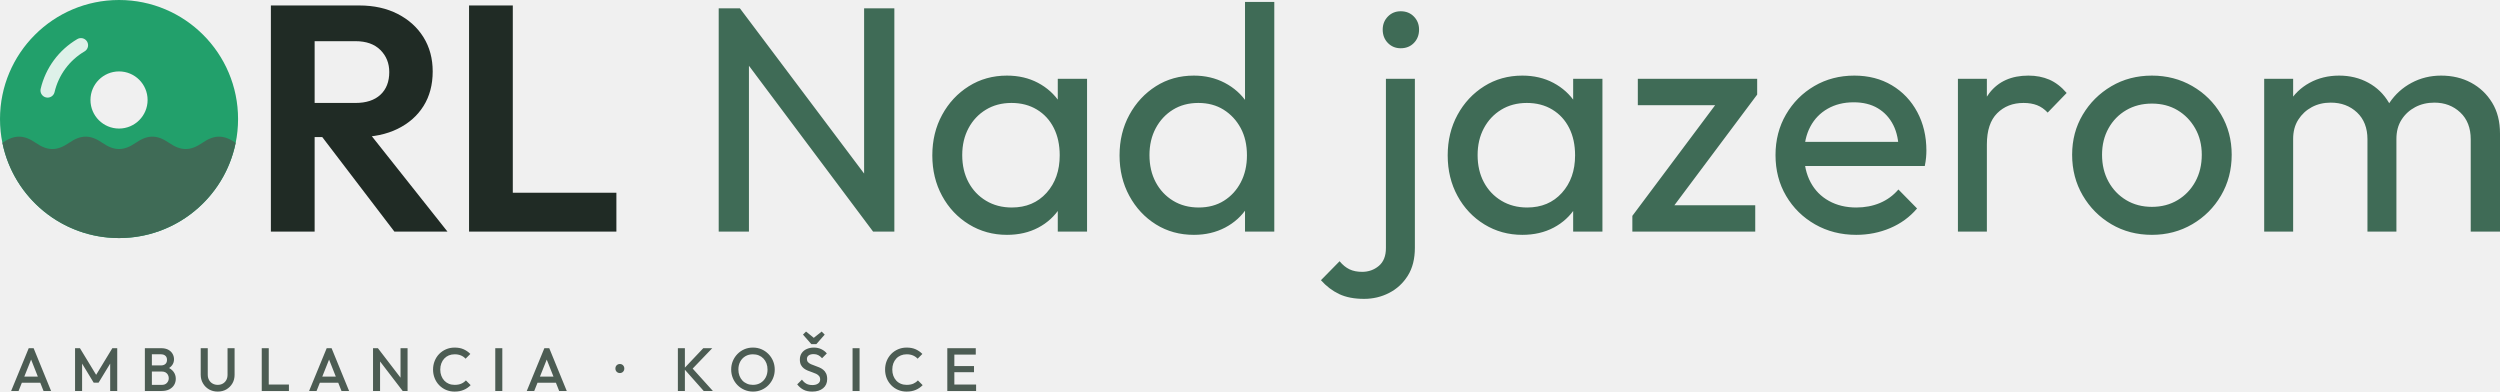
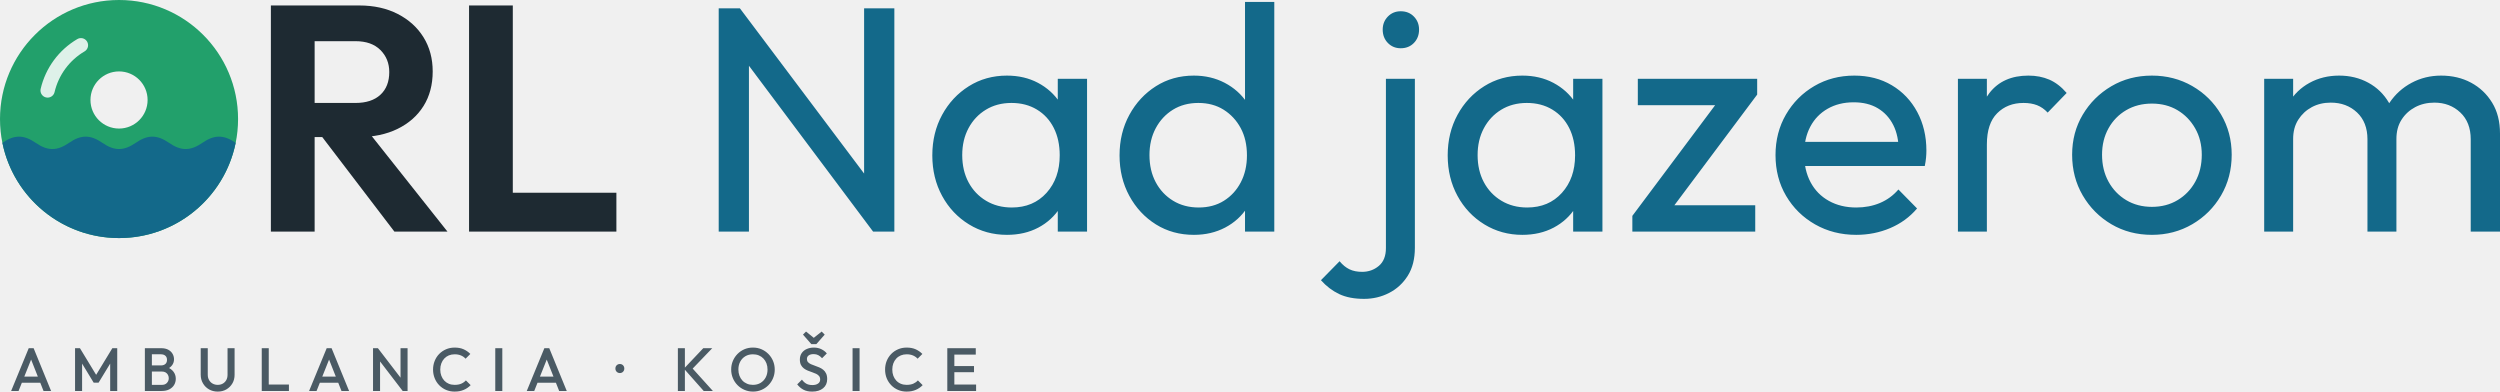
<svg xmlns="http://www.w3.org/2000/svg" viewBox="3.00 15.00 777.10 121.72" role="img">
  <g transform="translate(3.00 15.00) scale(0.74)">
    <path d="M0 50 A50 50 0 1 0 100 50 A50 50 0 1 0 0 50 Z M38 42 A12 12 0 1 1 62 42 A12 12 0 1 1 38 42 Z" fill="#22A06B" />
-     <path d="M1 60 C6.04 56.53 9.96 56.53 15 60 C20.04 63.47 23.96 63.47 29 60 C34.04 56.53 37.96 56.53 43 60 C48.04 63.47 51.96 63.47 57 60 C62.04 56.53 65.96 56.53 71 60 C76.04 63.47 79.96 63.47 85 60 C90.04 56.53 93.96 56.53 99 60 L98.99 60 A50 50 0 0 1 1.01 60 Z" fill="#3F6B56" />
+     <path d="M1 60 C6.04 56.53 9.96 56.53 15 60 C20.04 63.47 23.96 63.47 29 60 C34.04 56.53 37.96 56.53 43 60 C48.04 63.47 51.96 63.47 57 60 C62.04 56.53 65.96 56.53 71 60 C76.04 63.47 79.96 63.47 85 60 C90.04 56.53 93.96 56.53 99 60 L98.99 60 A50 50 0 0 1 1.01 60 Z" fill="#13698A" />
    <path d="M20 38 A30 30 0 0 1 34 19" fill="none" stroke="#FFFFFF" stroke-width="6" stroke-linecap="round" opacity="0.85" />
  </g>
-   <path d="M97.2 57.6V47H113.5Q118.5 47 121.25 44.45Q124 41.9 124 37.4Q124 33.3 121.25 30.55Q118.5 27.8 113.5 27.8H97.2V16.7H114.7Q121.5 16.7 126.65 19.35Q131.8 22 134.65 26.6Q137.5 31.2 137.5 37.2Q137.5 43.4 134.65 47.95Q131.8 52.5 126.6 55.05Q121.4 57.6 114.5 57.6ZM87.2 87V16.7H100.8V87ZM125.6 87 102.4 56.6 114.9 52.7 142.1 87ZM148.8 87V16.7H162.4V87ZM158.8 87V74.9H194.6V87Z" fill="#202B25" />
-   <path d="M226.4 87V17.6H233L235.8 28.5V87ZM274.4 87 231.8 30.1 233 17.6 275.7 74.4ZM274.4 87 271.6 76.7V17.6H281V87ZM316 88Q309.5 88 304.2 84.75Q298.9 81.5 295.85 75.9Q292.8 70.3 292.8 63.3Q292.8 56.3 295.85 50.7Q298.9 45.1 304.15 41.8Q309.4 38.5 316 38.5Q321.4 38.5 325.65 40.75Q329.9 43 332.5 46.95Q335.1 50.9 335.4 56.1V70.4Q335.1 75.5 332.55 79.5Q330 83.5 325.75 85.75Q321.5 88 316 88ZM317.5 79.5Q324.2 79.5 328.3 74.95Q332.4 70.4 332.4 63.3Q332.4 58.4 330.55 54.75Q328.7 51.1 325.3 49.05Q321.9 47 317.4 47Q312.9 47 309.45 49.1Q306 51.2 304.05 54.85Q302.1 58.5 302.1 63.2Q302.1 68 304.05 71.65Q306 75.3 309.5 77.4Q313 79.5 317.5 79.5ZM331.8 87V74.2L333.5 62.6L331.8 51.1V39.5H340.9V87ZM374.1 88Q367.5 88 362.3 84.75Q357.1 81.5 354.05 75.9Q351 70.3 351 63.3Q351 56.3 354.05 50.7Q357.1 45.1 362.3 41.8Q367.5 38.5 374.1 38.5Q379.4 38.5 383.7 40.75Q388 43 390.65 46.95Q393.3 50.9 393.6 56.1V70.4Q393.3 75.5 390.7 79.5Q388.1 83.5 383.8 85.75Q379.5 88 374.1 88ZM375.6 79.5Q380.1 79.5 383.45 77.4Q386.8 75.3 388.7 71.65Q390.6 68 390.6 63.3Q390.6 58.4 388.65 54.8Q386.7 51.2 383.35 49.1Q380 47 375.5 47Q371 47 367.6 49.1Q364.2 51.2 362.25 54.85Q360.3 58.5 360.3 63.2Q360.3 68 362.25 71.65Q364.2 75.3 367.65 77.4Q371.1 79.5 375.6 79.5ZM399.1 87H390V74.2L391.7 62.6L390 51.1V15.6H399.1ZM427 107.9Q422.4 107.9 419.25 106.4Q416.1 104.9 413.6 102.1L419.4 96.2Q420.8 97.9 422.45 98.7Q424.1 99.5 426.4 99.5Q429.4 99.5 431.6 97.65Q433.8 95.8 433.8 92.1V39.5H442.8V92Q442.8 97.2 440.6 100.7Q438.4 104.2 434.8 106.05Q431.2 107.9 427 107.9ZM438.4 30Q436 30 434.4 28.35Q432.8 26.7 432.8 24.2Q432.8 21.8 434.4 20.15Q436 18.5 438.4 18.5Q440.9 18.5 442.5 20.15Q444.1 21.8 444.1 24.2Q444.1 26.7 442.5 28.35Q440.9 30 438.4 30ZM476.2 88Q469.7 88 464.4 84.75Q459.1 81.5 456.05 75.9Q453 70.3 453 63.3Q453 56.3 456.05 50.7Q459.1 45.1 464.35 41.8Q469.6 38.5 476.2 38.5Q481.6 38.5 485.85 40.75Q490.1 43 492.7 46.95Q495.3 50.9 495.6 56.1V70.4Q495.3 75.5 492.75 79.5Q490.2 83.5 485.95 85.75Q481.7 88 476.2 88ZM477.7 79.5Q484.4 79.5 488.5 74.95Q492.6 70.4 492.6 63.3Q492.6 58.4 490.75 54.75Q488.9 51.1 485.5 49.05Q482.1 47 477.6 47Q473.1 47 469.65 49.1Q466.2 51.2 464.25 54.85Q462.3 58.5 462.3 63.2Q462.3 68 464.25 71.65Q466.2 75.3 469.7 77.4Q473.2 79.5 477.7 79.5ZM492 87V74.2L493.7 62.6L492 51.1V39.5H501.1V87ZM510.4 82.1 538.6 44.4H549.2L521 82.1ZM510.4 87V82.1L518.4 78.8H548.6V87ZM512.1 47.7V39.5H549.2V44.4L540.9 47.7ZM580 88Q572.9 88 567.2 84.75Q561.5 81.5 558.2 75.9Q554.9 70.3 554.9 63.2Q554.9 56.2 558.15 50.6Q561.4 45 566.95 41.75Q572.5 38.5 579.4 38.5Q586 38.5 591.05 41.5Q596.1 44.5 598.95 49.8Q601.8 55.1 601.8 61.8Q601.8 62.8 601.7 63.95Q601.6 65.1 601.3 66.6H561.2V59.1H596.5L593.2 62Q593.2 57.2 591.5 53.85Q589.8 50.5 586.7 48.65Q583.6 46.8 579.2 46.8Q574.6 46.8 571.1 48.8Q567.6 50.8 565.7 54.4Q563.8 58 563.8 62.9Q563.8 67.9 565.8 71.65Q567.8 75.4 571.5 77.45Q575.2 79.5 580 79.5Q584 79.5 587.35 78.1Q590.7 76.7 593.1 73.9L598.9 79.8Q595.5 83.8 590.55 85.9Q585.6 88 580 88ZM611.6 87V39.5H620.6V87ZM620.6 59.9 617.2 58.4Q617.2 49.3 621.4 43.9Q625.6 38.5 633.5 38.5Q637.1 38.5 640 39.75Q642.9 41 645.4 43.9L639.5 50Q638 48.4 636.2 47.7Q634.4 47 632 47Q627 47 623.8 50.2Q620.6 53.4 620.6 59.9ZM671.9 88Q664.9 88 659.3 84.7Q653.7 81.4 650.4 75.75Q647.1 70.1 647.1 63.1Q647.1 56.2 650.4 50.65Q653.7 45.1 659.3 41.8Q664.9 38.5 671.9 38.5Q678.8 38.5 684.45 41.75Q690.1 45 693.4 50.6Q696.7 56.2 696.7 63.1Q696.7 70.1 693.4 75.75Q690.1 81.4 684.45 84.7Q678.8 88 671.9 88ZM671.9 79.3Q676.4 79.3 679.9 77.2Q683.4 75.1 685.4 71.45Q687.4 67.8 687.4 63.1Q687.4 58.5 685.35 54.9Q683.3 51.3 679.85 49.25Q676.4 47.2 671.9 47.2Q667.4 47.2 663.9 49.25Q660.4 51.3 658.4 54.9Q656.4 58.5 656.4 63.1Q656.4 67.8 658.4 71.45Q660.4 75.1 663.9 77.2Q667.4 79.3 671.9 79.3ZM706.8 87V39.5H715.8V87ZM738.9 87V58.3Q738.9 53 735.65 49.95Q732.4 46.9 727.5 46.9Q724.2 46.9 721.6 48.3Q719 49.7 717.4 52.2Q715.8 54.7 715.8 58.2L712.1 56.4Q712.1 51 714.45 47Q716.8 43 720.9 40.75Q725 38.5 730.1 38.5Q735.1 38.5 739.15 40.7Q743.2 42.9 745.55 46.9Q747.9 50.9 747.9 56.4V87ZM771 87V58.3Q771 53 767.75 49.95Q764.5 46.9 759.7 46.9Q756.4 46.9 753.75 48.3Q751.1 49.7 749.5 52.2Q747.9 54.7 747.9 58.2L742.8 56.4Q743.1 50.9 745.75 46.95Q748.4 43 752.6 40.75Q756.8 38.5 761.8 38.5Q767 38.5 771.1 40.7Q775.2 42.9 777.65 46.9Q780.1 50.9 780.1 56.5V87Z" fill="#3F6B56" />
-   <path d="M6.46 136.53 11.93 123.23H13.45L18.88 136.53H16.53L12.27 125.76H13.07L8.77 136.53ZM9.15 133.97V132.06H16.2V133.97ZM26.33 136.53V123.23H27.85L33.38 132.33H32.39L37.92 123.23H39.44V136.53H37.25V127.07L37.75 127.2L33.64 133.95H32.12L28.02 127.2L28.52 127.07V136.53ZM49.53 136.53V134.63H53.35Q54.36 134.63 54.91 134Q55.46 133.38 55.46 132.56Q55.46 132.01 55.21 131.53Q54.96 131.06 54.49 130.77Q54.01 130.49 53.35 130.49H49.53V128.59H53.03Q53.88 128.59 54.39 128.15Q54.91 127.71 54.91 126.86Q54.91 126 54.39 125.57Q53.88 125.13 53.03 125.13H49.53V123.23H53.08Q54.43 123.23 55.32 123.72Q56.22 124.22 56.65 125Q57.09 125.78 57.09 126.67Q57.09 127.71 56.51 128.51Q55.93 129.31 54.81 129.8L54.98 129.12Q56.24 129.63 56.94 130.56Q57.64 131.5 57.64 132.75Q57.64 133.78 57.14 134.63Q56.64 135.49 55.66 136.01Q54.68 136.53 53.25 136.53ZM48.03 136.53V123.23H50.21V136.53ZM70.68 136.72Q69.17 136.72 67.98 136.04Q66.78 135.35 66.09 134.16Q65.39 132.98 65.39 131.48V123.23H67.58V131.46Q67.58 132.43 67.99 133.14Q68.4 133.85 69.1 134.24Q69.8 134.63 70.68 134.63Q71.57 134.63 72.25 134.24Q72.94 133.85 73.34 133.14Q73.73 132.43 73.73 131.48V123.23H75.92V131.5Q75.92 133 75.24 134.17Q74.55 135.35 73.37 136.04Q72.2 136.72 70.68 136.72ZM84.36 136.53V123.23H86.54V136.53ZM85.86 136.53V134.53H92.81V136.53ZM99.08 136.53 104.55 123.23H106.07L111.51 136.53H109.15L104.89 125.76H105.69L101.4 136.53ZM101.78 133.97V132.06H108.83V133.97ZM118.95 136.53V123.23H120.47L121.14 125.74V136.53ZM128.17 136.53 120.21 126.14 120.47 123.23 128.44 133.62ZM128.17 136.53 127.5 134.19V123.23H129.69V136.53ZM144.32 136.72Q142.88 136.72 141.65 136.2Q140.43 135.68 139.51 134.73Q138.6 133.79 138.11 132.55Q137.61 131.31 137.61 129.88Q137.61 128.46 138.11 127.21Q138.6 125.97 139.51 125.03Q140.43 124.1 141.65 123.57Q142.88 123.04 144.32 123.04Q145.94 123.04 147.11 123.57Q148.29 124.1 149.2 125.02L147.72 126.5Q147.13 125.85 146.29 125.49Q145.44 125.13 144.32 125.13Q143.33 125.13 142.51 125.47Q141.7 125.81 141.1 126.45Q140.5 127.09 140.18 127.96Q139.85 128.84 139.85 129.88Q139.85 130.93 140.18 131.8Q140.5 132.67 141.1 133.31Q141.7 133.95 142.51 134.29Q143.33 134.63 144.32 134.63Q145.54 134.63 146.38 134.26Q147.23 133.89 147.82 133.24L149.3 134.72Q148.39 135.66 147.15 136.19Q145.92 136.72 144.32 136.72ZM156.95 136.53V123.23H159.14V136.53ZM166.74 136.53 172.21 123.23H173.73L179.17 136.53H176.81L172.55 125.76H173.35L169.06 136.53ZM169.44 133.97V132.06H176.49V133.97ZM195.68 130.96Q195.07 130.96 194.68 130.55Q194.29 130.15 194.29 129.56Q194.29 128.95 194.68 128.55Q195.07 128.15 195.68 128.15Q196.28 128.15 196.67 128.55Q197.06 128.95 197.06 129.56Q197.06 130.15 196.67 130.55Q196.28 130.96 195.68 130.96ZM221.74 136.53 215.59 129.59 221.61 123.23H224.4L217.75 130.15V128.95L224.59 136.53ZM213.71 136.53V123.23H215.89V136.53ZM237.08 136.72Q235.65 136.72 234.42 136.19Q233.18 135.66 232.25 134.72Q231.32 133.78 230.8 132.53Q230.28 131.29 230.28 129.86Q230.28 128.44 230.8 127.2Q231.32 125.97 232.24 125.03Q233.16 124.09 234.39 123.56Q235.61 123.04 237.04 123.04Q238.47 123.04 239.69 123.56Q240.92 124.09 241.85 125.03Q242.78 125.97 243.3 127.21Q243.82 128.46 243.82 129.88Q243.82 131.31 243.3 132.55Q242.78 133.79 241.86 134.73Q240.94 135.66 239.71 136.19Q238.48 136.72 237.08 136.72ZM237.04 134.63Q238.39 134.63 239.41 134.02Q240.42 133.41 241 132.34Q241.58 131.27 241.58 129.86Q241.58 128.82 241.25 127.95Q240.92 127.09 240.31 126.45Q239.7 125.81 238.87 125.47Q238.05 125.13 237.04 125.13Q235.71 125.13 234.69 125.73Q233.68 126.33 233.1 127.39Q232.52 128.46 232.52 129.86Q232.52 130.91 232.85 131.79Q233.18 132.67 233.78 133.3Q234.38 133.93 235.22 134.28Q236.05 134.63 237.04 134.63ZM255.45 136.72Q253.87 136.72 252.77 136.15Q251.67 135.58 250.8 134.48L252.28 133Q252.83 133.79 253.59 134.24Q254.35 134.69 255.53 134.69Q256.63 134.69 257.28 134.23Q257.94 133.78 257.94 132.98Q257.94 132.31 257.6 131.89Q257.26 131.48 256.7 131.2Q256.13 130.93 255.46 130.71Q254.79 130.49 254.11 130.21Q253.44 129.94 252.88 129.52Q252.32 129.1 251.97 128.44Q251.63 127.77 251.63 126.75Q251.63 125.57 252.21 124.74Q252.79 123.91 253.78 123.48Q254.77 123.04 255.98 123.04Q257.29 123.04 258.33 123.55Q259.37 124.07 260.01 124.86L258.53 126.35Q257.96 125.7 257.34 125.39Q256.72 125.07 255.93 125.07Q254.94 125.07 254.38 125.47Q253.82 125.87 253.82 126.59Q253.82 127.2 254.16 127.57Q254.5 127.94 255.06 128.2Q255.62 128.46 256.3 128.68Q256.97 128.91 257.65 129.2Q258.32 129.48 258.88 129.93Q259.44 130.37 259.78 131.08Q260.12 131.78 260.12 132.84Q260.12 134.63 258.86 135.68Q257.6 136.72 255.45 136.72ZM258.4 118.06 259.35 119.01 256.76 121.96H255.19L252.6 119.01L253.55 118.06L256.67 120.59L255.26 120.57ZM268.01 136.53V123.23H270.19V136.53ZM284.82 136.72Q283.38 136.72 282.16 136.2Q280.93 135.68 280.02 134.73Q279.11 133.79 278.61 132.55Q278.12 131.31 278.12 129.88Q278.12 128.46 278.61 127.21Q279.11 125.97 280.02 125.03Q280.93 124.1 282.16 123.57Q283.38 123.04 284.82 123.04Q286.44 123.04 287.62 123.57Q288.8 124.1 289.71 125.02L288.23 126.5Q287.64 125.85 286.79 125.49Q285.95 125.13 284.82 125.13Q283.84 125.13 283.02 125.47Q282.2 125.81 281.6 126.45Q281.01 127.09 280.68 127.96Q280.36 128.84 280.36 129.88Q280.36 130.93 280.68 131.8Q281.01 132.67 281.6 133.31Q282.2 133.95 283.02 134.29Q283.84 134.63 284.82 134.63Q286.04 134.63 286.89 134.26Q287.73 133.89 288.32 133.24L289.8 134.72Q288.89 135.66 287.66 136.19Q286.42 136.72 284.82 136.72ZM297.46 136.53V123.23H299.65V136.53ZM298.96 136.53V134.53H306.41V136.53ZM298.96 130.7V128.78H305.76V130.7ZM298.96 125.22V123.23H306.31V125.22Z" fill="#4C5C53" />
+   <path d="M97.2 57.6V47H113.5Q118.5 47 121.25 44.45Q124 41.9 124 37.4Q124 33.3 121.25 30.55Q118.5 27.8 113.5 27.8H97.2V16.7H114.7Q121.5 16.7 126.65 19.35Q131.8 22 134.65 26.6Q137.5 31.2 137.5 37.2Q137.5 43.4 134.65 47.95Q131.8 52.5 126.6 55.05Q121.4 57.6 114.5 57.6ZM87.2 87V16.7H100.8V87ZM125.6 87 102.4 56.6 114.9 52.7 142.1 87ZM148.8 87V16.7H162.4V87ZM158.8 87V74.9H194.6V87Z" fill="#1E2A32" />
+   <path d="M226.4 87V17.6H233L235.8 28.5V87ZM274.4 87 231.8 30.1 233 17.6 275.7 74.4ZM274.4 87 271.6 76.7V17.6H281V87ZM316 88Q309.5 88 304.2 84.75Q298.9 81.5 295.85 75.9Q292.8 70.3 292.8 63.3Q292.8 56.3 295.85 50.7Q298.9 45.1 304.15 41.8Q309.4 38.5 316 38.5Q321.4 38.5 325.65 40.75Q329.9 43 332.5 46.95Q335.1 50.9 335.4 56.1V70.4Q335.1 75.5 332.55 79.5Q330 83.5 325.75 85.75Q321.5 88 316 88ZM317.5 79.5Q324.2 79.5 328.3 74.95Q332.4 70.4 332.4 63.3Q332.4 58.4 330.55 54.75Q328.7 51.1 325.3 49.05Q321.9 47 317.4 47Q312.9 47 309.45 49.1Q306 51.2 304.05 54.85Q302.1 58.5 302.1 63.2Q302.1 68 304.05 71.65Q306 75.3 309.5 77.4Q313 79.5 317.5 79.5ZM331.8 87V74.2L333.5 62.6L331.8 51.1V39.5H340.9V87ZM374.1 88Q367.5 88 362.3 84.75Q357.1 81.5 354.05 75.9Q351 70.3 351 63.3Q351 56.3 354.05 50.7Q357.1 45.1 362.3 41.8Q367.5 38.5 374.1 38.5Q379.4 38.5 383.7 40.75Q388 43 390.65 46.95Q393.3 50.9 393.6 56.1V70.4Q393.3 75.5 390.7 79.5Q388.1 83.5 383.8 85.75Q379.5 88 374.1 88ZM375.6 79.5Q380.1 79.5 383.45 77.4Q386.8 75.3 388.7 71.65Q390.6 68 390.6 63.3Q390.6 58.4 388.65 54.8Q386.7 51.2 383.35 49.1Q380 47 375.5 47Q371 47 367.6 49.1Q364.2 51.2 362.25 54.85Q360.3 58.5 360.3 63.2Q360.3 68 362.25 71.65Q364.2 75.3 367.65 77.4Q371.1 79.5 375.6 79.5ZM399.1 87H390V74.2L391.7 62.6L390 51.1V15.6H399.1ZM427 107.9Q422.4 107.9 419.25 106.4Q416.1 104.9 413.6 102.1L419.4 96.2Q420.8 97.9 422.45 98.7Q424.1 99.5 426.4 99.5Q429.4 99.5 431.6 97.65Q433.8 95.8 433.8 92.1V39.5H442.8V92Q442.8 97.2 440.6 100.7Q438.4 104.2 434.8 106.05Q431.2 107.9 427 107.9ZM438.4 30Q436 30 434.4 28.35Q432.8 26.7 432.8 24.2Q432.8 21.8 434.4 20.15Q436 18.5 438.4 18.5Q440.9 18.5 442.5 20.15Q444.1 21.8 444.1 24.2Q444.1 26.7 442.5 28.35Q440.9 30 438.4 30ZM476.2 88Q469.7 88 464.4 84.75Q459.1 81.5 456.05 75.9Q453 70.3 453 63.3Q453 56.3 456.05 50.7Q459.1 45.1 464.35 41.8Q469.6 38.5 476.2 38.5Q481.6 38.5 485.85 40.75Q490.1 43 492.7 46.95Q495.3 50.9 495.6 56.1V70.4Q495.3 75.5 492.75 79.5Q490.2 83.5 485.95 85.75Q481.7 88 476.2 88ZM477.7 79.5Q484.4 79.5 488.5 74.95Q492.6 70.4 492.6 63.3Q492.6 58.4 490.75 54.75Q488.9 51.1 485.5 49.05Q482.1 47 477.6 47Q473.1 47 469.65 49.1Q466.2 51.2 464.25 54.85Q462.3 58.5 462.3 63.2Q462.3 68 464.25 71.65Q466.2 75.3 469.7 77.4Q473.2 79.5 477.7 79.5ZM492 87V74.2L493.7 62.6L492 51.1V39.5H501.1V87ZM510.4 82.1 538.6 44.4H549.2L521 82.1ZM510.4 87V82.1L518.4 78.8H548.6V87ZM512.1 47.7V39.5H549.2V44.4L540.9 47.7ZM580 88Q572.9 88 567.2 84.75Q561.5 81.5 558.2 75.9Q554.9 70.3 554.9 63.2Q554.9 56.2 558.15 50.6Q561.4 45 566.95 41.75Q572.5 38.5 579.4 38.5Q586 38.5 591.05 41.5Q596.1 44.5 598.95 49.8Q601.8 55.1 601.8 61.8Q601.8 62.8 601.7 63.95Q601.6 65.1 601.3 66.6H561.2V59.1H596.5L593.2 62Q593.2 57.2 591.5 53.85Q589.8 50.5 586.7 48.65Q583.6 46.8 579.2 46.8Q574.6 46.8 571.1 48.8Q567.6 50.8 565.7 54.4Q563.8 58 563.8 62.9Q563.8 67.9 565.8 71.65Q567.8 75.4 571.5 77.45Q575.2 79.5 580 79.5Q584 79.5 587.35 78.1Q590.7 76.7 593.1 73.9L598.9 79.8Q595.5 83.8 590.55 85.9Q585.6 88 580 88ZM611.6 87V39.5H620.6V87ZM620.6 59.9 617.2 58.4Q617.2 49.3 621.4 43.9Q625.6 38.5 633.5 38.5Q637.1 38.5 640 39.75Q642.9 41 645.4 43.9L639.5 50Q638 48.4 636.2 47.7Q634.4 47 632 47Q627 47 623.8 50.2Q620.6 53.4 620.6 59.9ZM671.9 88Q664.9 88 659.3 84.7Q653.7 81.4 650.4 75.75Q647.1 70.1 647.1 63.1Q647.1 56.2 650.4 50.65Q653.7 45.1 659.3 41.8Q664.9 38.5 671.9 38.5Q678.8 38.5 684.45 41.75Q690.1 45 693.4 50.6Q696.7 56.2 696.7 63.1Q696.7 70.1 693.4 75.75Q690.1 81.4 684.45 84.7Q678.8 88 671.9 88ZM671.9 79.3Q676.4 79.3 679.9 77.2Q683.4 75.1 685.4 71.45Q687.4 67.8 687.4 63.1Q687.4 58.5 685.35 54.9Q683.3 51.3 679.85 49.25Q676.4 47.2 671.9 47.2Q667.4 47.2 663.9 49.25Q660.4 51.3 658.4 54.9Q656.4 58.5 656.4 63.1Q656.4 67.8 658.4 71.45Q660.4 75.1 663.9 77.2Q667.4 79.3 671.9 79.3ZM706.8 87V39.5H715.8V87ZM738.9 87V58.3Q738.9 53 735.65 49.95Q732.4 46.9 727.5 46.9Q724.2 46.9 721.6 48.3Q719 49.7 717.4 52.2Q715.8 54.7 715.8 58.2L712.1 56.4Q712.1 51 714.45 47Q716.8 43 720.9 40.75Q725 38.5 730.1 38.5Q735.1 38.5 739.15 40.7Q743.2 42.9 745.55 46.9Q747.9 50.9 747.9 56.4V87ZM771 87V58.3Q771 53 767.75 49.95Q764.5 46.9 759.7 46.9Q756.4 46.9 753.75 48.3Q751.1 49.7 749.5 52.2Q747.9 54.7 747.9 58.2L742.8 56.4Q743.1 50.9 745.75 46.95Q748.4 43 752.6 40.75Q756.8 38.5 761.8 38.5Q767 38.5 771.1 40.7Q775.2 42.9 777.65 46.9Q780.1 50.9 780.1 56.5V87Z" fill="#13698A" />
+   <path d="M6.46 136.53 11.93 123.23H13.45L18.88 136.53H16.53L12.27 125.76H13.07L8.77 136.53ZM9.15 133.97V132.06H16.2V133.97ZM26.33 136.53V123.23H27.85L33.38 132.33H32.39L37.92 123.23H39.44V136.53H37.25V127.07L37.75 127.2L33.64 133.95H32.12L28.02 127.2L28.52 127.07V136.53ZM49.53 136.53V134.63H53.35Q54.36 134.63 54.91 134Q55.46 133.38 55.46 132.56Q55.46 132.01 55.21 131.53Q54.96 131.06 54.49 130.77Q54.01 130.49 53.35 130.49H49.53V128.59H53.03Q53.88 128.59 54.39 128.15Q54.91 127.71 54.91 126.86Q54.91 126 54.39 125.57Q53.88 125.13 53.03 125.13H49.53V123.23H53.08Q54.43 123.23 55.32 123.72Q56.22 124.22 56.65 125Q57.09 125.78 57.09 126.67Q57.09 127.71 56.51 128.51Q55.93 129.31 54.81 129.8L54.98 129.12Q56.24 129.63 56.94 130.56Q57.64 131.5 57.64 132.75Q57.64 133.78 57.14 134.63Q56.64 135.49 55.66 136.01Q54.68 136.53 53.25 136.53ZM48.03 136.53V123.23H50.21V136.53ZM70.68 136.72Q69.17 136.72 67.98 136.04Q66.78 135.35 66.09 134.16Q65.39 132.98 65.39 131.48V123.23H67.58V131.46Q67.58 132.43 67.99 133.14Q68.4 133.85 69.1 134.24Q69.8 134.63 70.68 134.63Q71.57 134.63 72.25 134.24Q72.94 133.85 73.34 133.14Q73.73 132.43 73.73 131.48V123.23H75.92V131.5Q75.92 133 75.24 134.17Q74.55 135.35 73.37 136.04Q72.2 136.72 70.68 136.72ZM84.36 136.53V123.23H86.54V136.53ZM85.86 136.53V134.53H92.81V136.53ZM99.08 136.53 104.55 123.23H106.07L111.51 136.53H109.15L104.89 125.76H105.69L101.4 136.53ZM101.78 133.97V132.06H108.83V133.97ZM118.95 136.53V123.23H120.47L121.14 125.74V136.53ZM128.17 136.53 120.21 126.14 120.47 123.23 128.44 133.62ZM128.17 136.53 127.5 134.19V123.23H129.69V136.53ZM144.32 136.72Q142.88 136.72 141.65 136.2Q140.43 135.68 139.51 134.73Q138.6 133.79 138.11 132.55Q137.61 131.31 137.61 129.88Q137.61 128.46 138.11 127.21Q138.6 125.97 139.51 125.03Q140.43 124.1 141.65 123.57Q142.88 123.04 144.32 123.04Q145.94 123.04 147.11 123.57Q148.29 124.1 149.2 125.02L147.72 126.5Q147.13 125.85 146.29 125.49Q145.44 125.13 144.32 125.13Q143.33 125.13 142.51 125.47Q141.7 125.81 141.1 126.45Q140.5 127.09 140.18 127.96Q139.85 128.84 139.85 129.88Q139.85 130.93 140.18 131.8Q140.5 132.67 141.1 133.31Q141.7 133.95 142.51 134.29Q143.33 134.63 144.32 134.63Q145.54 134.63 146.38 134.26Q147.23 133.89 147.82 133.24L149.3 134.72Q148.39 135.66 147.15 136.19Q145.92 136.72 144.32 136.72ZM156.95 136.53V123.23H159.14V136.53ZM166.74 136.53 172.21 123.23H173.73L179.17 136.53H176.81L172.55 125.76H173.35L169.06 136.53ZM169.44 133.97V132.06H176.49V133.97ZM195.68 130.96Q195.07 130.96 194.68 130.55Q194.29 130.15 194.29 129.56Q194.29 128.95 194.68 128.55Q195.07 128.15 195.68 128.15Q196.28 128.15 196.67 128.55Q197.06 128.95 197.06 129.56Q197.06 130.15 196.67 130.55Q196.28 130.96 195.68 130.96ZM221.74 136.53 215.59 129.59 221.61 123.23H224.4L217.75 130.15V128.95L224.59 136.53ZM213.71 136.53V123.23H215.89V136.53ZM237.08 136.72Q235.65 136.72 234.42 136.19Q233.18 135.66 232.25 134.72Q231.32 133.78 230.8 132.53Q230.28 131.29 230.28 129.86Q230.28 128.44 230.8 127.2Q231.32 125.97 232.24 125.03Q233.16 124.09 234.39 123.56Q235.61 123.04 237.04 123.04Q238.47 123.04 239.69 123.56Q240.92 124.09 241.85 125.03Q242.78 125.97 243.3 127.21Q243.82 128.46 243.82 129.88Q243.82 131.31 243.3 132.55Q242.78 133.79 241.86 134.73Q240.94 135.66 239.71 136.19Q238.48 136.72 237.08 136.72ZM237.04 134.63Q238.39 134.63 239.41 134.02Q240.42 133.41 241 132.34Q241.58 131.27 241.58 129.86Q241.58 128.82 241.25 127.95Q240.92 127.09 240.31 126.45Q239.7 125.81 238.87 125.47Q238.05 125.13 237.04 125.13Q235.71 125.13 234.69 125.73Q233.68 126.33 233.1 127.39Q232.52 128.46 232.52 129.86Q232.52 130.91 232.85 131.79Q233.18 132.67 233.78 133.3Q234.38 133.93 235.22 134.28Q236.05 134.63 237.04 134.63ZM255.45 136.72Q253.87 136.72 252.77 136.15Q251.67 135.58 250.8 134.48L252.28 133Q252.83 133.79 253.59 134.24Q254.35 134.69 255.53 134.69Q256.63 134.69 257.28 134.23Q257.94 133.78 257.94 132.98Q257.94 132.31 257.6 131.89Q257.26 131.48 256.7 131.2Q256.13 130.93 255.46 130.71Q254.79 130.49 254.11 130.21Q253.44 129.94 252.88 129.52Q252.32 129.1 251.97 128.44Q251.63 127.77 251.63 126.75Q251.63 125.57 252.21 124.74Q252.79 123.91 253.78 123.48Q254.77 123.04 255.98 123.04Q257.29 123.04 258.33 123.55Q259.37 124.07 260.01 124.86L258.53 126.35Q257.96 125.7 257.34 125.39Q256.72 125.07 255.93 125.07Q254.94 125.07 254.38 125.47Q253.82 125.87 253.82 126.59Q253.82 127.2 254.16 127.57Q254.5 127.94 255.06 128.2Q255.62 128.46 256.3 128.68Q256.97 128.91 257.65 129.2Q258.32 129.48 258.88 129.93Q259.44 130.37 259.78 131.08Q260.12 131.78 260.12 132.84Q260.12 134.63 258.86 135.68Q257.6 136.72 255.45 136.72ZM258.4 118.06 259.35 119.01 256.76 121.96H255.19L252.6 119.01L253.55 118.06L256.67 120.59L255.26 120.57ZM268.01 136.53V123.23H270.19V136.53ZM284.82 136.72Q283.38 136.72 282.16 136.2Q280.93 135.68 280.02 134.73Q279.11 133.79 278.61 132.55Q278.12 131.31 278.12 129.88Q278.12 128.46 278.61 127.21Q279.11 125.97 280.02 125.03Q280.93 124.1 282.16 123.57Q283.38 123.04 284.82 123.04Q286.44 123.04 287.62 123.57Q288.8 124.1 289.71 125.02L288.23 126.5Q287.64 125.85 286.79 125.49Q285.95 125.13 284.82 125.13Q283.84 125.13 283.02 125.47Q282.2 125.81 281.6 126.45Q281.01 127.09 280.68 127.96Q280.36 128.84 280.36 129.88Q280.36 130.93 280.68 131.8Q281.01 132.67 281.6 133.31Q282.2 133.95 283.02 134.29Q283.84 134.63 284.82 134.63Q286.04 134.63 286.89 134.26Q287.73 133.89 288.32 133.24L289.8 134.72Q288.89 135.66 287.66 136.19Q286.42 136.72 284.82 136.72ZM297.46 136.53V123.23H299.65V136.53ZM298.96 136.53V134.53H306.41V136.53ZM298.96 130.7V128.78H305.76V130.7ZM298.96 125.22V123.23H306.31V125.22Z" fill="#4A5A64" />
</svg>
